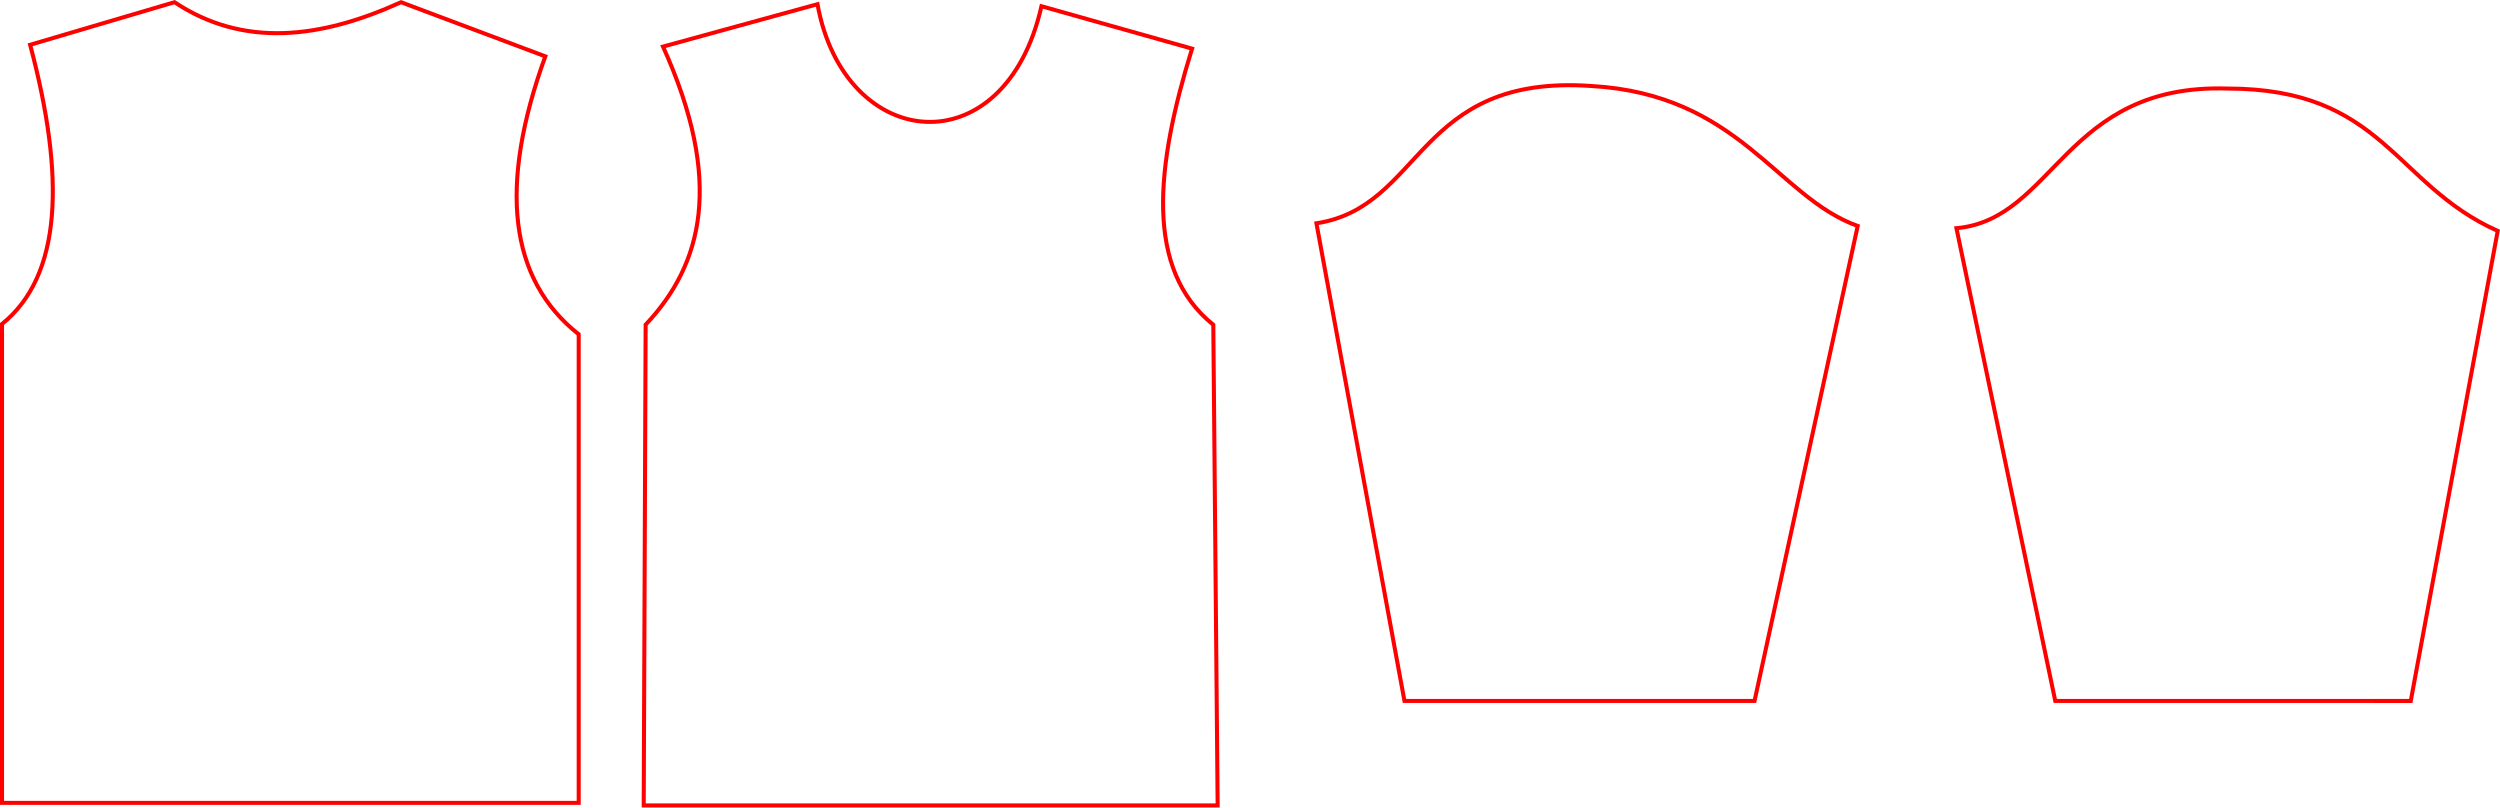
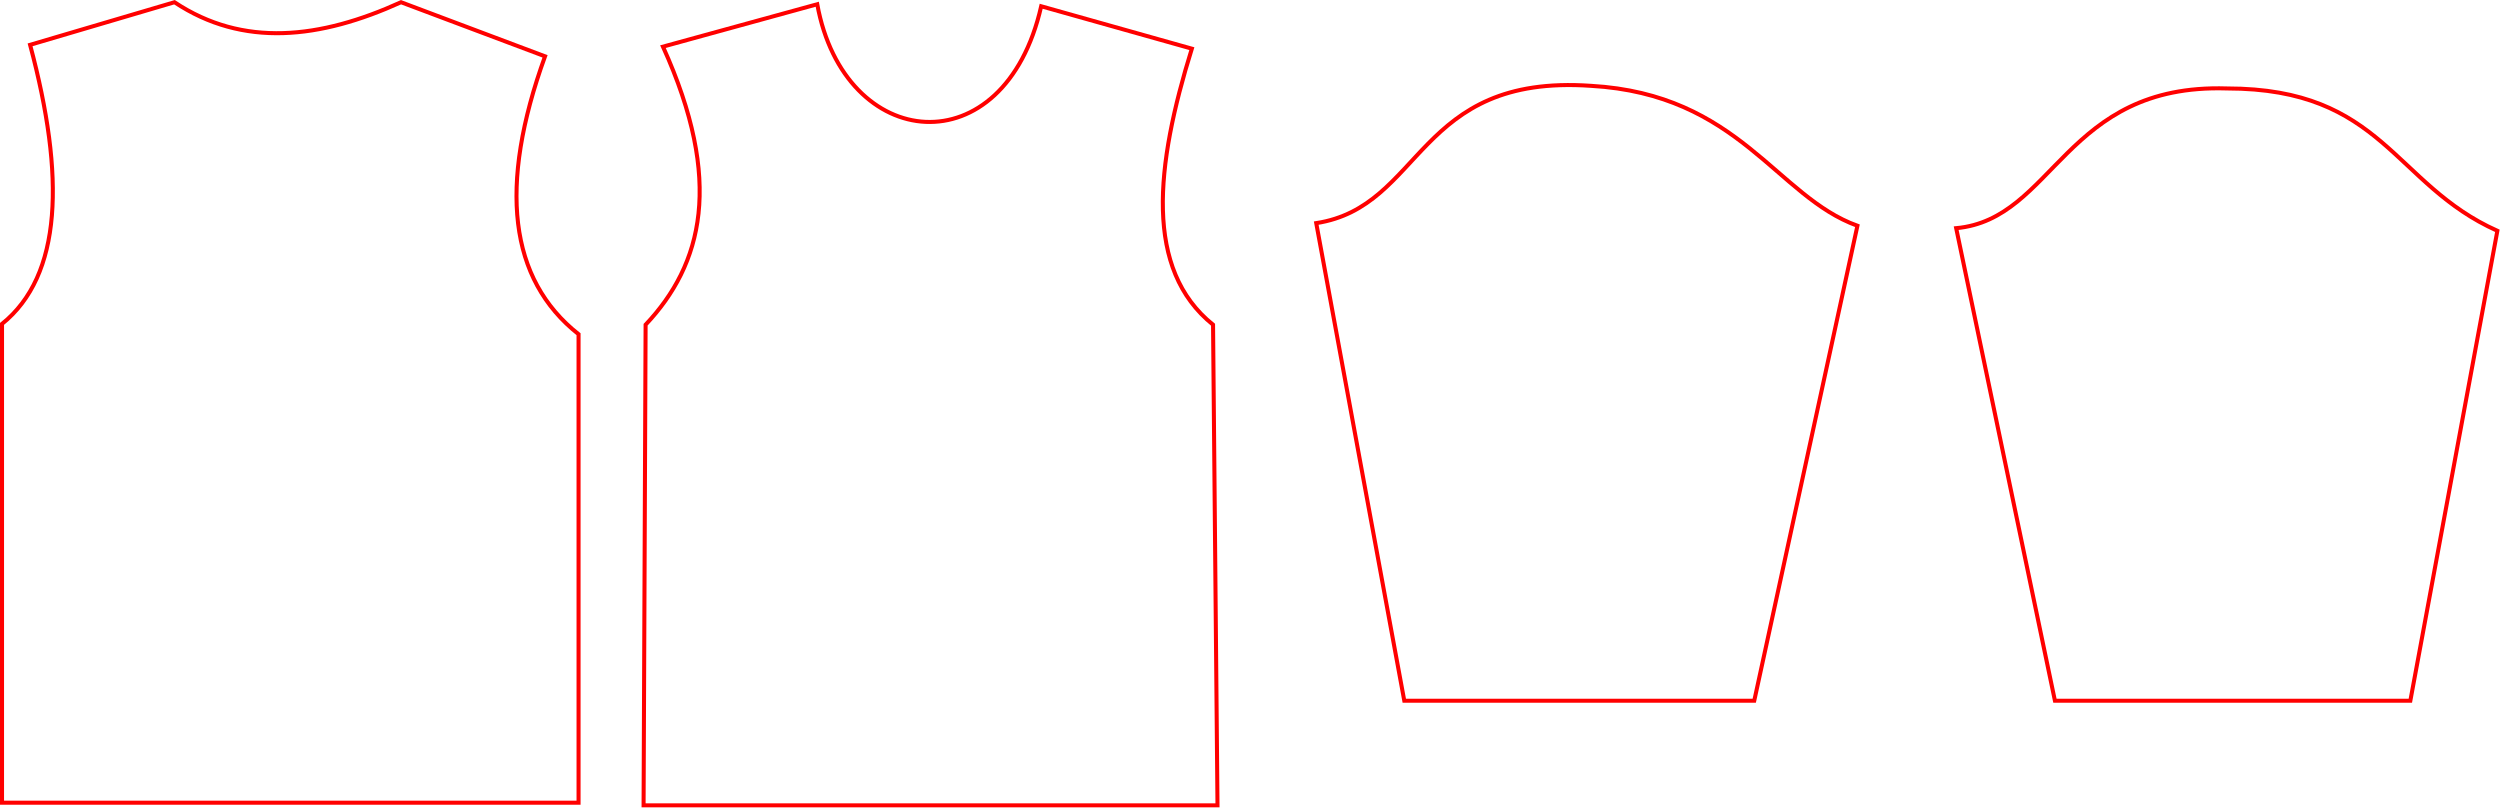
- <svg xmlns="http://www.w3.org/2000/svg" id="Layer_1" data-name="Layer 1" width="1237.82" height="399.8" viewBox="0 0 1237.82 399.8">
-   <defs>
-     <style>
-       .cls-1 {
-         fill: none;
-         stroke: red;
-         stroke-miterlimit: 10;
-         stroke-width: 2px;
-       }
-     </style>
-   </defs>
-   <path class="cls-1" d="M86.4,1.09,14.92,22.18C32.35,87.6,30.8,136.39,1,160.43V397.52H286.53v-232Q234.9,124.74,270,27.91L198.57,1.09C158.47,19.31,120.39,23.66,86.4,1.09Z" transform="translate(0 0)" />
-   <path class="cls-1" d="M328.28,23.08c30.16,66.67,19.65,107.75-8.61,137.67l-.95,238.05H602.89l-2.15-238c-34.11-27.42-28.59-78.35-10.51-136.72l-74.57-21c-18.17,80.31-97.52,72.66-110.9-1Z" transform="translate(0 0)" />
-   <path class="cls-1" d="M695.39,347.05,651.8,110.57c53.13-8.19,49.21-74,136-68,73.5,4.16,91.9,54.93,132,69.33L868.72,347.05Z" transform="translate(0 0)" />
-   <path class="cls-1" d="M1017.62,347.05,968.69,113c48.66-4.46,53.5-71.66,134-69.16,77.5,0,82.5,47.5,134,70.5l-43.06,232.72Z" transform="translate(0 0)" />
+ <svg xmlns="http://www.w3.org/2000/svg" version="1.1" id="Layer_1" x="0px" y="0px" viewBox="0 0 1238 399.8" style="enable-background:new 0 0 1238 399.8;" xml:space="preserve">
+   <style type="text/css">
+ 	.st0{fill:none;stroke:#FF0000;stroke-width:2;stroke-miterlimit:10;}
+ </style>
+   <path class="st0" d="M86.4,1.1L14.9,22.2C32.4,87.6,30.8,136.4,1,160.4v237.1h285.5v-232c-34.4-27.2-39.9-73.1-16.6-137.6L198.6,1.1  C158.5,19.3,120.4,23.7,86.4,1.1z" />
+   <path class="st0" d="M328.3,23.1c30.2,66.7,19.6,107.8-8.6,137.7l-1,238h284.2l-2.2-238c-34.1-27.4-28.6-78.4-10.5-136.7l-74.6-21  c-18.2,80.3-97.5,72.7-110.9-1L328.3,23.1z" />
+   <path class="st0" d="M695.4,347l-43.6-236.5c53.1-8.2,49.2-74,136-68c73.5,4.2,91.9,54.9,132,69.3L868.7,347L695.4,347z" />
+   <path class="st0" d="M1017.6,347L968.7,113c48.7-4.5,53.5-71.7,134-69.2c77.5,0,82.5,47.5,134,70.5L1193.6,347H1017.6z" />
</svg>
